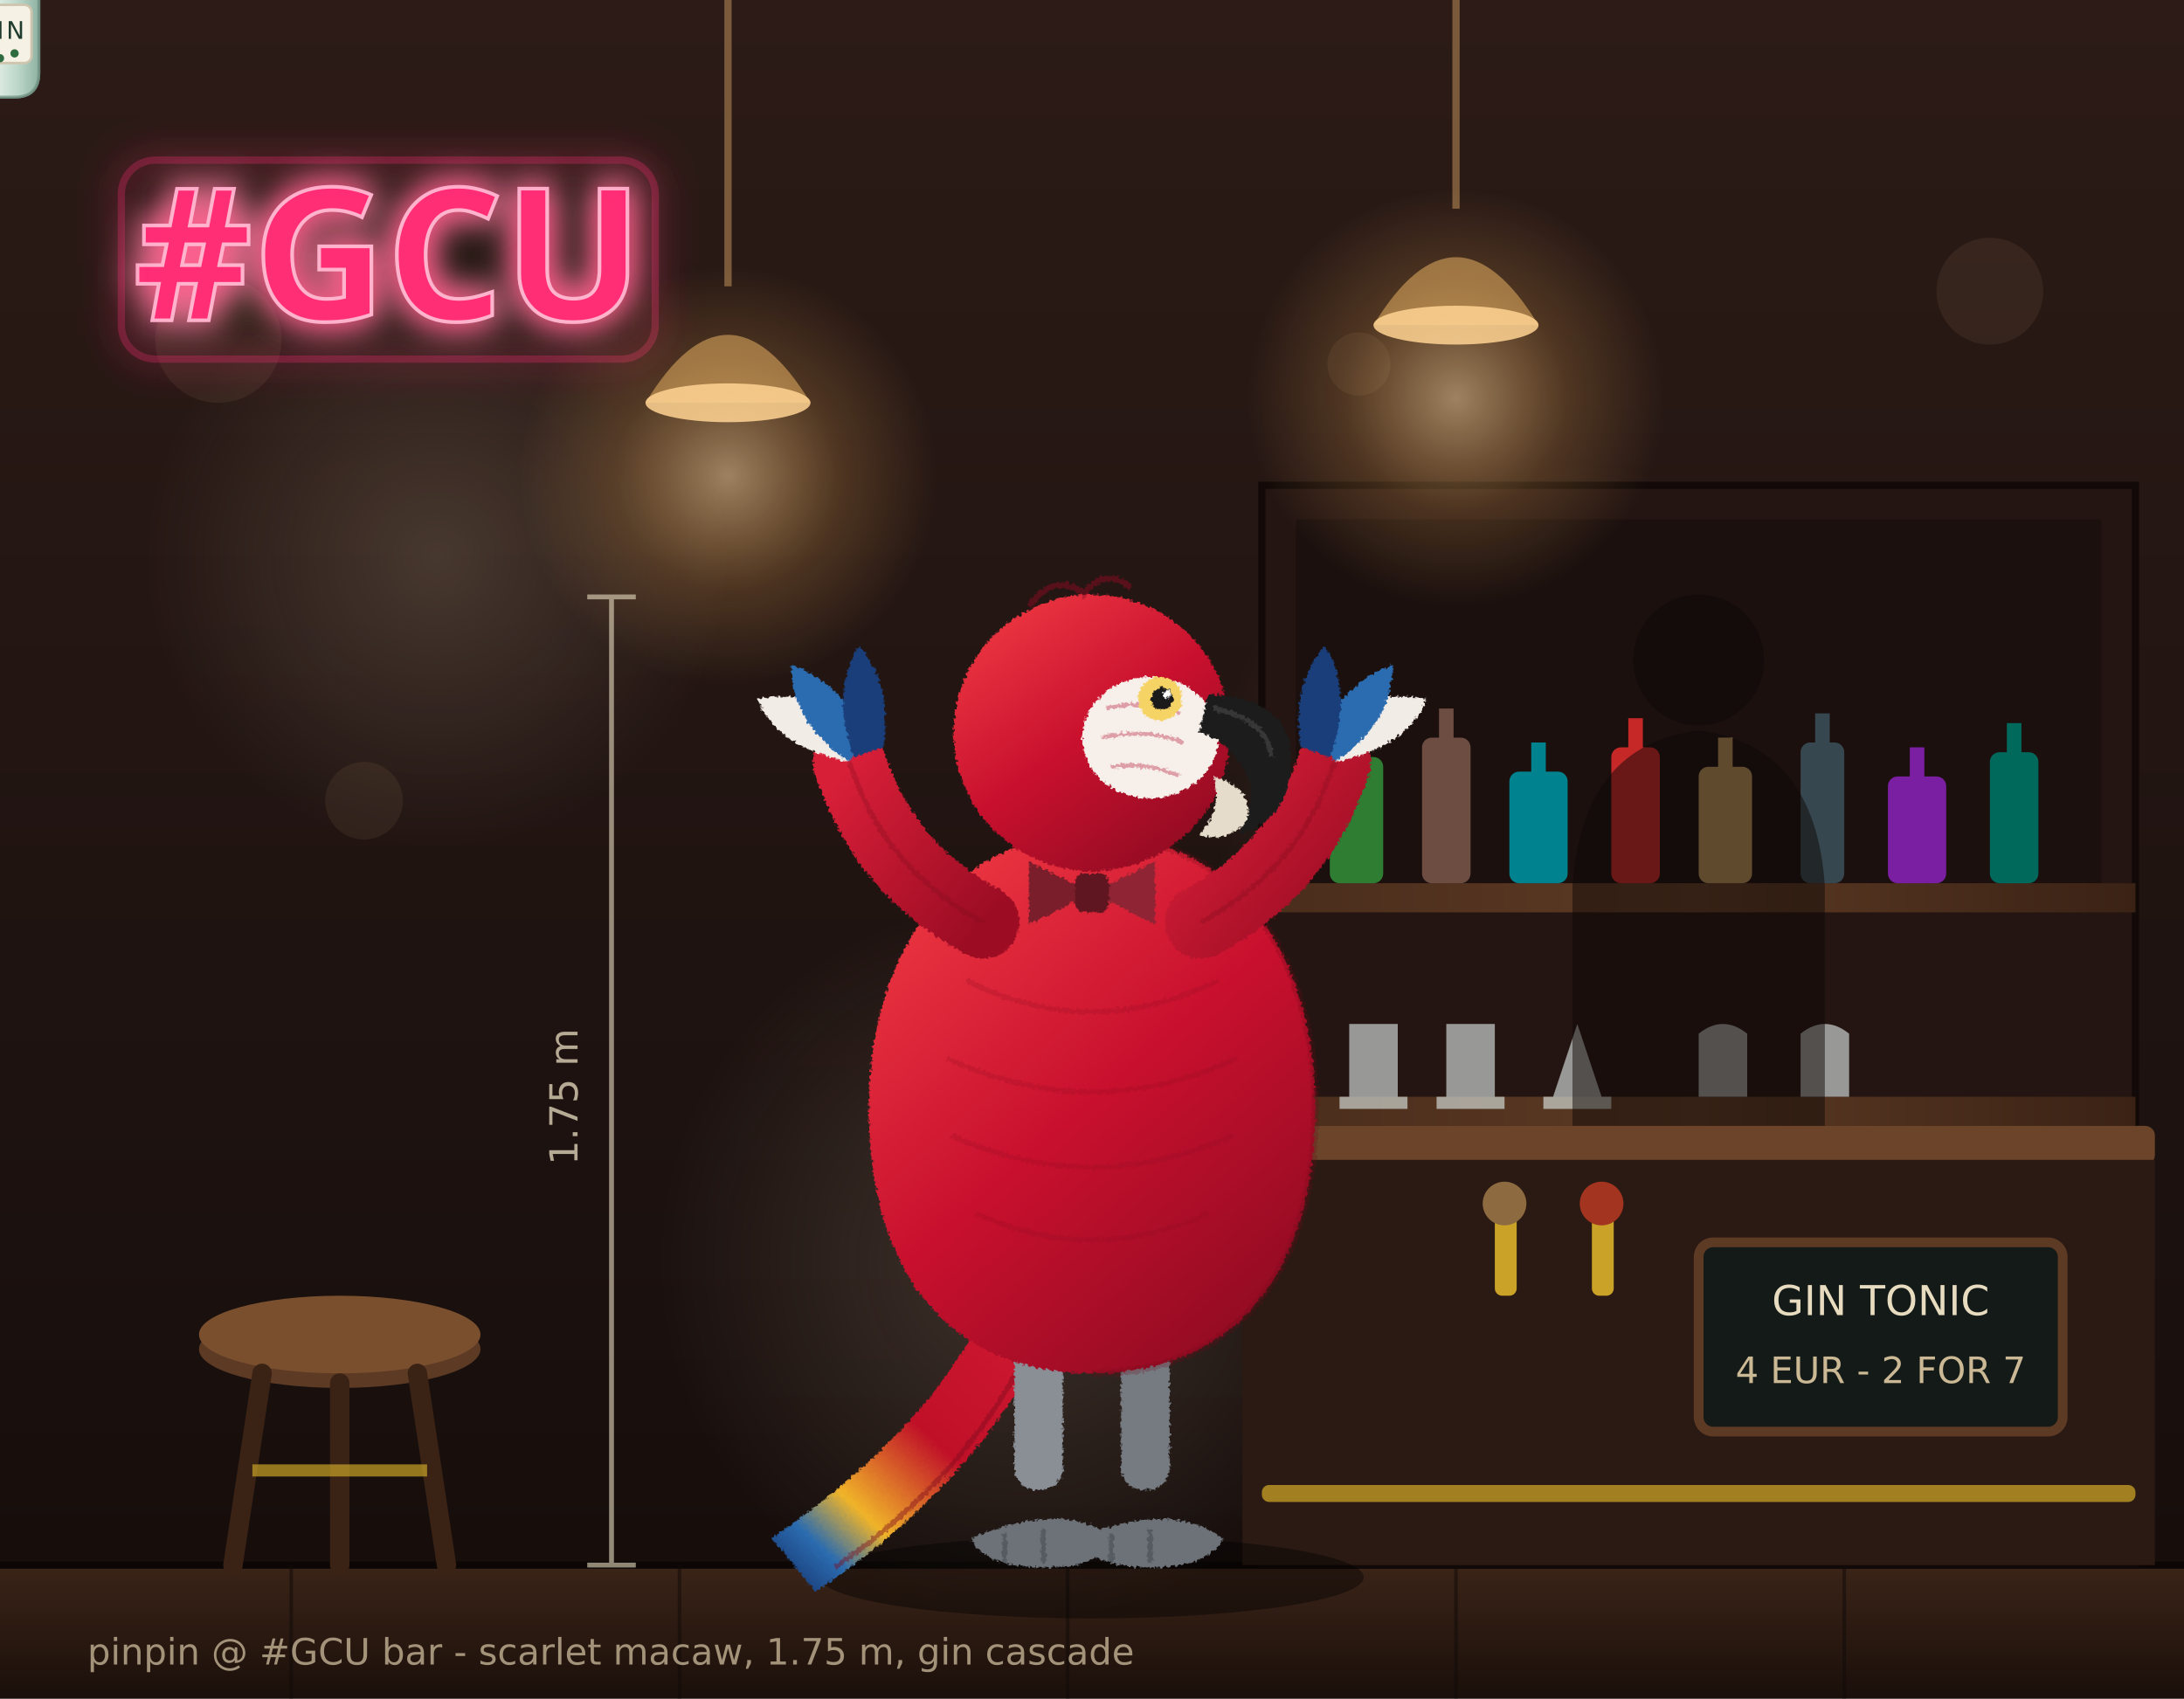
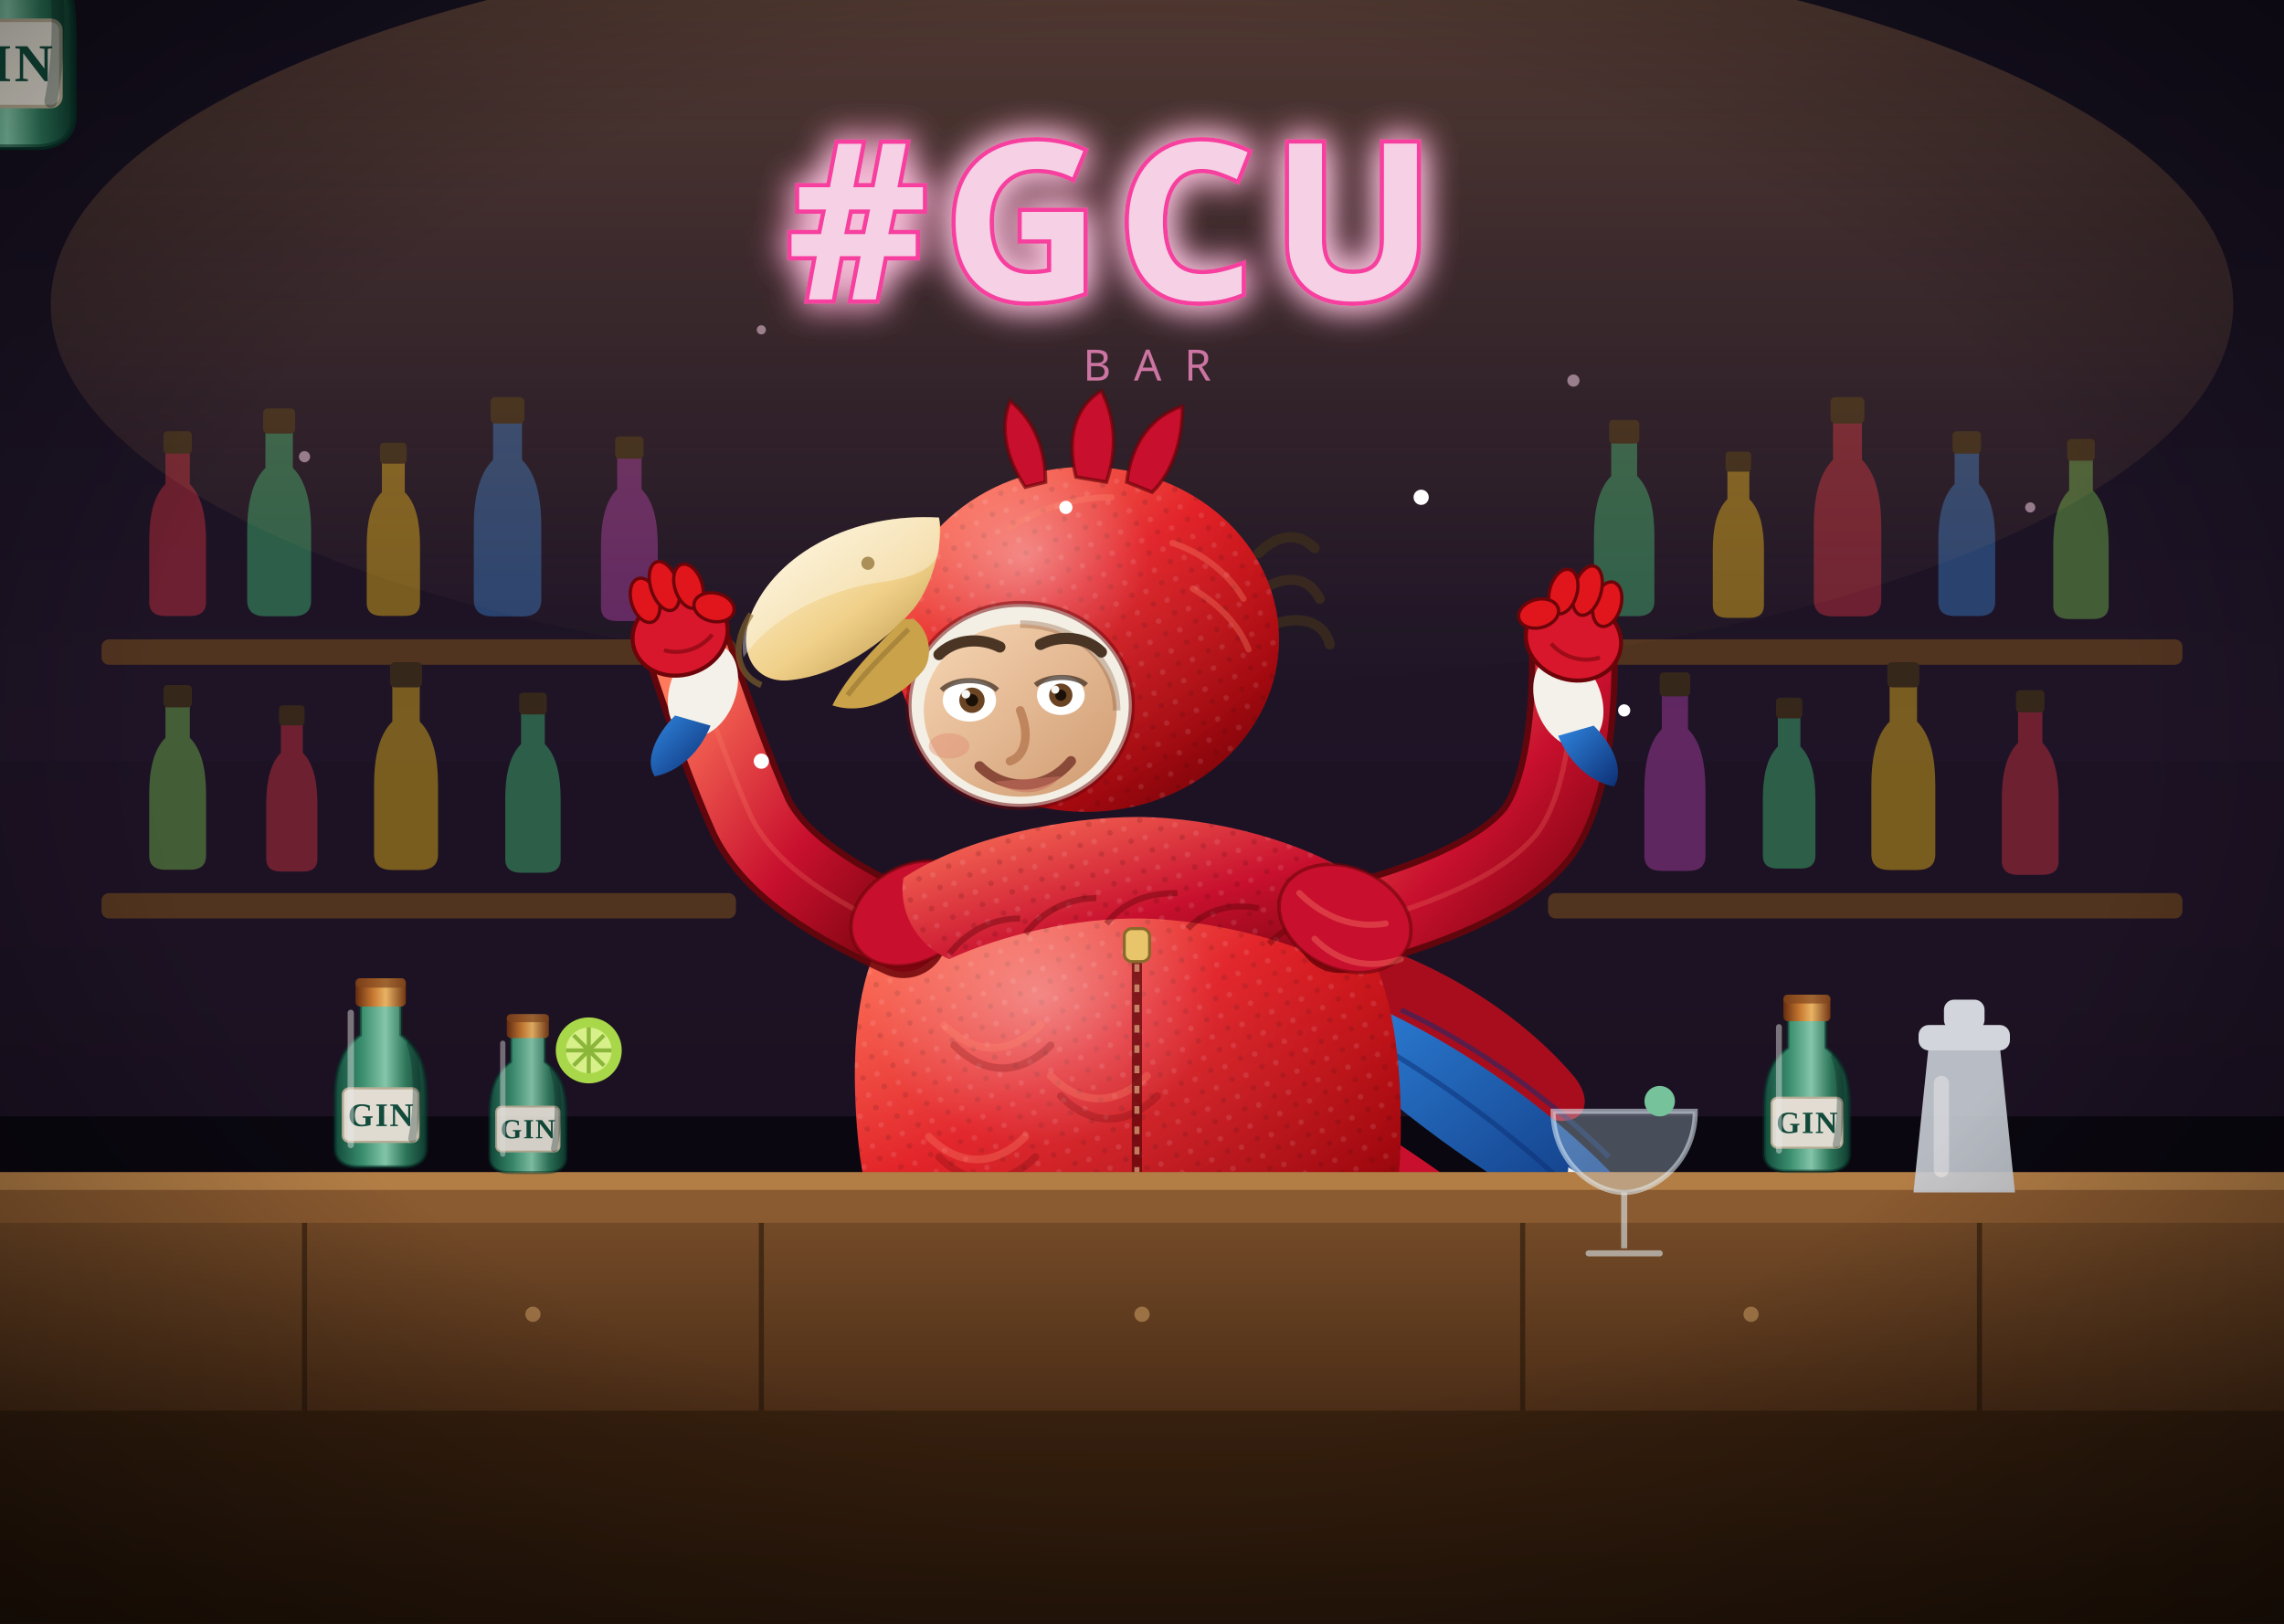
- <svg xmlns="http://www.w3.org/2000/svg" xmlns:xlink="http://www.w3.org/1999/xlink" viewBox="0 0 900 700" width="900" height="700" role="img" aria-labelledby="ttl dsc">
+ <svg xmlns="http://www.w3.org/2000/svg" xmlns:xlink="http://www.w3.org/1999/xlink" viewBox="0 0 900 640" width="900" height="640" role="img" aria-labelledby="ttl dsc">
  <defs>
    <linearGradient id="gWall" x1="0" y1="0" x2="0" y2="1">
-       <stop offset="0" stop-color="#2c1b16" />
-       <stop offset="0.65" stop-color="#1d1210" />
-       <stop offset="1" stop-color="#150d0b" />
-     </linearGradient>
-     <linearGradient id="gFloor" x1="0" y1="0" x2="0" y2="1">
-       <stop offset="0" stop-color="#3b2418" />
-       <stop offset="1" stop-color="#1a0f0a" />
-     </linearGradient>
-     <linearGradient id="gWood" x1="0" y1="0" x2="1" y2="0">
-       <stop offset="0" stop-color="#4a2d1c" />
-       <stop offset="0.5" stop-color="#5d3a24" />
-       <stop offset="1" stop-color="#3a2215" />
-     </linearGradient>
-     <linearGradient id="gBody" x1="0.2" y1="0.1" x2="0.85" y2="1">
-       <stop offset="0" stop-color="#e8323f" />
-       <stop offset="0.45" stop-color="#c8102e" />
-       <stop offset="1" stop-color="#8c0b21" />
-     </linearGradient>
-     <linearGradient id="gWing" x1="0" y1="0" x2="1" y2="1">
-       <stop offset="0" stop-color="#d81f38" />
-       <stop offset="1" stop-color="#9c0d24" />
-     </linearGradient>
-     <linearGradient id="gTail" x1="0.9" y1="0" x2="0.1" y2="1">
-       <stop offset="0" stop-color="#d81f38" />
-       <stop offset="0.55" stop-color="#c01028" />
-       <stop offset="0.78" stop-color="#f0b429" />
-       <stop offset="0.9" stop-color="#2b6cb0" />
-       <stop offset="1" stop-color="#1a3e7a" />
+       <stop offset="0%" stop-color="#15101f" />
+       <stop offset="55%" stop-color="#211528" />
+       <stop offset="100%" stop-color="#0d0913" />
+     </linearGradient>
+     <linearGradient id="gCounter" x1="0" y1="0" x2="0" y2="1">
+       <stop offset="0%" stop-color="#7a4f2a" />
+       <stop offset="45%" stop-color="#4e2f18" />
+       <stop offset="100%" stop-color="#2b190c" />
+     </linearGradient>
+     <linearGradient id="gCove" x1="0" y1="0" x2="0" y2="1">
+       <stop offset="0%" stop-color="#ffb066" stop-opacity="0.55" />
+       <stop offset="100%" stop-color="#ffb066" stop-opacity="0" />
+     </linearGradient>
+     <linearGradient id="gVelvet" x1="0.15" y1="0" x2="0.9" y2="1">
+       <stop offset="0%" stop-color="#ff6a4d" />
+       <stop offset="38%" stop-color="#e0161c" />
+       <stop offset="78%" stop-color="#a2090f" />
+       <stop offset="100%" stop-color="#6d0409" />
+     </linearGradient>
+     <linearGradient id="gVelvet2" x1="0" y1="0" x2="1" y2="1">
+       <stop offset="0%" stop-color="#ff7a5c" />
+       <stop offset="60%" stop-color="#c8102e" />
+       <stop offset="100%" stop-color="#7c0510" />
+     </linearGradient>
+     <radialGradient id="gSheen" cx="0.34" cy="0.26" r="0.72">
+       <stop offset="0%" stop-color="#ffffff" stop-opacity="0.42" />
+       <stop offset="45%" stop-color="#ffffff" stop-opacity="0.08" />
+       <stop offset="100%" stop-color="#ffffff" stop-opacity="0" />
+     </radialGradient>
+     <linearGradient id="gSkin" x1="0" y1="0" x2="1" y2="1">
+       <stop offset="0%" stop-color="#f7d6b4" />
+       <stop offset="100%" stop-color="#cf9a70" />
+     </linearGradient>
+     <linearGradient id="gBeak" x1="0.1" y1="0" x2="1" y2="1">
+       <stop offset="0%" stop-color="#fff6d8" />
+       <stop offset="55%" stop-color="#f0d089" />
+       <stop offset="100%" stop-color="#b08a3c" />
+     </linearGradient>
+     <linearGradient id="gBlue" x1="0" y1="0" x2="1" y2="1">
+       <stop offset="0%" stop-color="#2f86e0" />
+       <stop offset="100%" stop-color="#0d2f74" />
    </linearGradient>
    <linearGradient id="gGlass" x1="0" y1="0" x2="1" y2="0">
-       <stop offset="0" stop-color="#cfe6d8" />
-       <stop offset="0.35" stop-color="#eff7f1" />
-       <stop offset="0.75" stop-color="#b9d4c6" />
-       <stop offset="1" stop-color="#8fb3a3" />
-     </linearGradient>
-     <radialGradient id="gLamp" cx="0.5" cy="0.5" r="0.5">
-       <stop offset="0" stop-color="#ffd9a0" stop-opacity="0.55" />
-       <stop offset="0.55" stop-color="#ffb95e" stop-opacity="0.18" />
-       <stop offset="1" stop-color="#ffb95e" stop-opacity="0" />
+       <stop offset="0%" stop-color="#12513f" />
+       <stop offset="30%" stop-color="#3f9c78" />
+       <stop offset="55%" stop-color="#8fd9b8" />
+       <stop offset="78%" stop-color="#2f7f60" />
+       <stop offset="100%" stop-color="#0f3f31" />
+     </linearGradient>
+     <linearGradient id="gAmber" x1="0" y1="0" x2="1" y2="0">
+       <stop offset="0%" stop-color="#6d2e0e" />
+       <stop offset="35%" stop-color="#d98433" />
+       <stop offset="60%" stop-color="#ffc46b" />
+       <stop offset="100%" stop-color="#7a3a12" />
+     </linearGradient>
+     <radialGradient id="gVign" cx="0.5" cy="0.45" r="0.78">
+       <stop offset="55%" stop-color="#000000" stop-opacity="0" />
+       <stop offset="100%" stop-color="#000000" stop-opacity="0.62" />
    </radialGradient>
-     <radialGradient id="gSpot" cx="0.5" cy="0.5" r="0.5">
-       <stop offset="0" stop-color="#ffe6c2" stop-opacity="0.16" />
-       <stop offset="1" stop-color="#ffe6c2" stop-opacity="0" />
-     </radialGradient>
-     <filter id="velvet" x="-12%" y="-12%" width="124%" height="124%">
-       <feTurbulence type="fractalNoise" baseFrequency="0.72" numOctaves="2" seed="7" result="nap" />
-       <feDisplacementMap in="SourceGraphic" in2="nap" scale="2.4" xChannelSelector="R" yChannelSelector="G" />
-     </filter>
-     <filter id="neon" x="-70%" y="-70%" width="240%" height="240%">
+     <filter id="fNeon" x="-70%" y="-70%" width="240%" height="240%">
      <feGaussianBlur stdDeviation="7" result="b" />
      <feMerge>
        <feMergeNode in="b" />
        <feMergeNode in="b" />
        <feMergeNode in="SourceGraphic" />
      </feMerge>
    </filter>
-     <path id="arc" d="M 350 312 Q 450 -90 550 312" fill="none" />
-     <g id="bottle">
-       <rect x="-9" y="-36" width="18" height="16" fill="url(#gGlass)" />
-       <path d="M -8,-22 C -8,-14 -16,-14 -16,-2 L -16,30 Q -16,40 -6,40 L 6,40 Q 16,40 16,30 L 16,-2 C 16,-14 8,-14 8,-22 Z" fill="url(#gGlass)" />
-       <path d="M -8,-22 C -8,-14 -16,-14 -16,-2 L -16,30 Q -16,40 -6,40 L 6,40 Q 16,40 16,30 L 16,-2 C 16,-14 8,-14 8,-22 Z" fill="none" stroke="#6f8f80" stroke-width="1.2" opacity="0.7" />
-       <rect x="-13" y="2" width="26" height="24" rx="3" fill="#f6f1e5" stroke="#cfc4ad" stroke-width="1" />
-       <text x="0" y="16" font-family="Verdana, DejaVu Sans, sans-serif" font-size="10" letter-spacing="1" text-anchor="middle" fill="#1f3b2d">GIN</text>
-       <circle cx="-6" cy="22" r="1.7" fill="#2e6b3f" />
-       <circle cx="0" cy="24" r="1.7" fill="#2e6b3f" />
-       <circle cx="6" cy="22" r="1.7" fill="#2e6b3f" />
-       <rect x="-11" y="-4" width="4" height="34" rx="2" fill="#ffffff" opacity="0.38" />
-       <rect x="-9" y="-40" width="18" height="6" rx="2" fill="#c9a227" />
-       <rect x="-9" y="-46" width="18" height="8" rx="3" fill="#8d6a3f" />
+     <pattern id="pFuzz" width="9" height="9" patternUnits="userSpaceOnUse" patternTransform="rotate(22)">
+       <circle cx="2" cy="2" r="1.1" fill="#ffffff" opacity="0.10" />
+       <circle cx="6.5" cy="5.5" r="1.1" fill="#40060a" opacity="0.16" />
+     </pattern>
+     <g id="gin">
+       <path d="M-13,-46 L13,-46 L13,-26 C25,-17 29,-4 29,14 L29,46 C29,54 23,58 14,58 L-14,58 C-23,58 -29,54 -29,46 L-29,14 C-29,-4 -25,-17 -13,-26 Z" fill="url(#gGlass)" />
+       <path d="M-13,-46 L13,-46 L13,-26 C25,-17 29,-4 29,14 L29,46 C29,54 23,58 14,58 L-14,58 C-23,58 -29,54 -29,46 L-29,14 C-29,-4 -25,-17 -13,-26 Z" fill="none" stroke="#08352a" stroke-width="2.2" stroke-opacity="0.55" />
+       <rect x="-16" y="-62" width="32" height="18" rx="3" fill="url(#gAmber)" />
+       <rect x="-16" y="-62" width="32" height="6" rx="3" fill="#8a4a1c" opacity="0.7" />
+       <rect x="-24" y="8" width="48" height="34" rx="4" fill="#f7f2e6" />
+       <text x="0" y="32" text-anchor="middle" font-family="Georgia, 'Times New Roman', serif" font-size="21" font-weight="bold" fill="#12513f" letter-spacing="1">GIN</text>
+       <rect x="-24" y="8" width="48" height="34" rx="4" fill="none" stroke="#c9bda2" stroke-width="1.4" />
+       <path d="M-19,-40 L-19,44" stroke="#ffffff" stroke-opacity="0.45" stroke-width="4" stroke-linecap="round" />
+       <path d="M19,-20 C24,-8 24,20 20,40" stroke="#03231b" stroke-opacity="0.30" stroke-width="5" stroke-linecap="round" fill="none" />
+     </g>
+     <g id="shelfb">
+       <path d="M-6,-40 L6,-40 L6,-24 C12,-18 14,-8 14,4 L14,34 C14,39 11,41 6,41 L-6,41 C-11,41 -14,39 -14,34 L-14,4 C-14,-8 -12,-18 -6,-24 Z" />
+       <rect x="-7" y="-50" width="14" height="11" rx="2" fill="#3a2a18" />
    </g>
  </defs>
-   <rect width="900" height="700" fill="url(#gWall)" />
-   <rect y="645" width="900" height="55" fill="url(#gFloor)" />
-   <path d="M0,645 H900" stroke="#0c0705" stroke-width="3" />
-   <g stroke="#0f0907" stroke-width="1.5" opacity="0.5">
-     <path d="M120,645 V700" />
-     <path d="M280,645 V700" />
-     <path d="M440,645 V700" />
-     <path d="M600,645 V700" />
-     <path d="M760,645 V700" />
-   </g>
-   <g fill="url(#gSpot)">
-     <circle cx="180" cy="230" r="120" />
-     <circle cx="640" cy="330" r="140" />
-     <circle cx="420" cy="520" r="150" />
-   </g>
-   <g fill="#ffcf8f" opacity="0.07">
-     <circle cx="90" cy="140" r="26" />
-     <circle cx="150" cy="330" r="16" />
-     <circle cx="820" cy="120" r="22" />
-     <circle cx="560" cy="150" r="13" />
-   </g>
-   <g>
-     <rect x="520" y="200" width="360" height="445" fill="#241512" stroke="#120a08" stroke-width="3" />
-     <rect x="534" y="214" width="332" height="150" fill="#1b100e" />
-     <rect x="520" y="364" width="360" height="12" fill="url(#gWood)" />
-     <rect x="520" y="452" width="360" height="12" fill="url(#gWood)" />
-     <g>
-       <rect x="548" y="312" width="22" height="52" rx="4" fill="#2e7d32" />
-       <rect x="556" y="300" width="6" height="14" fill="#2e7d32" />
-       <rect x="586" y="304" width="20" height="60" rx="4" fill="#6d4c41" />
-       <rect x="593" y="292" width="6" height="14" fill="#6d4c41" />
-       <rect x="622" y="318" width="24" height="46" rx="4" fill="#00838f" />
-       <rect x="631" y="306" width="6" height="14" fill="#00838f" />
-       <rect x="664" y="308" width="20" height="56" rx="4" fill="#c62828" />
-       <rect x="671" y="296" width="6" height="14" fill="#c62828" />
-       <rect x="700" y="316" width="22" height="48" rx="4" fill="#b08d57" />
-       <rect x="708" y="304" width="6" height="14" fill="#b08d57" />
-       <rect x="742" y="306" width="18" height="58" rx="4" fill="#37474f" />
-       <rect x="748" y="294" width="6" height="14" fill="#37474f" />
-       <rect x="778" y="320" width="24" height="44" rx="4" fill="#7b1fa2" />
-       <rect x="787" y="308" width="6" height="14" fill="#7b1fa2" />
-       <rect x="820" y="310" width="20" height="54" rx="4" fill="#00695c" />
-       <rect x="827" y="298" width="6" height="14" fill="#00695c" />
-     </g>
-     <g fill="#dfeae6" opacity="0.62">
-       <path d="M556,452 v-30 h20 v30 z M552,452 h28 v5 h-28 z" />
-       <path d="M596,452 v-30 h20 v30 z M592,452 h28 v5 h-28 z" />
-       <path d="M640,452 l10,-30 10,30 z M636,452 h28 v5 h-28 z" />
-       <path d="M700,452 v-26 q10,-8 20,0 v26 z" />
-       <path d="M742,452 v-26 q10,-8 20,0 v26 z" />
-     </g>
-     <g opacity="0.5" fill="#0d0806">
-       <circle cx="700" cy="272" r="27" />
-       <path d="M700,301 q-48,6 -52,64 l0,280 h104 l0,-280 q-4,-58 -52,-64 z" />
-     </g>
-     <rect x="512" y="464" width="376" height="16" rx="4" fill="#6b4429" />
-     <rect x="512" y="478" width="376" height="167" fill="#2b1a13" />
-     <g>
-       <rect x="616" y="500" width="9" height="34" rx="3" fill="#c9a227" />
-       <circle cx="620" cy="496" r="9" fill="#8d6a3f" />
-       <rect x="656" y="500" width="9" height="34" rx="3" fill="#c9a227" />
-       <circle cx="660" cy="496" r="9" fill="#a3341f" />
-     </g>
-     <rect x="520" y="612" width="360" height="7" rx="3" fill="#c9a227" opacity="0.75" />
-     <rect x="700" y="512" width="150" height="78" rx="6" fill="#141a17" stroke="#5d3a24" stroke-width="4" />
-     <text x="775" y="542" font-family="Verdana, DejaVu Sans, sans-serif" font-size="17" text-anchor="middle" fill="#e8dcc0">GIN TONIC</text>
-     <text x="775" y="570" font-family="Verdana, DejaVu Sans, sans-serif" font-size="15" text-anchor="middle" fill="#cbb894">4 EUR  -  2 FOR 7</text>
-   </g>
-   <g filter="url(#neon)">
-     <text x="160" y="132" font-family="Trebuchet MS, Verdana, sans-serif" font-size="76" font-weight="bold" text-anchor="middle" fill="#ff2d75" stroke="#ffb3cd" stroke-width="1.5">#GCU</text>
-     <animate attributeName="opacity" values="1;1;0.62;1;0.9;1;1;0.55;1;1" keyTimes="0;0.28;0.31;0.34;0.42;0.46;0.78;0.81;0.85;1" dur="5.5s" repeatCount="indefinite" />
-   </g>
-   <rect x="50" y="66" width="220" height="82" rx="14" fill="none" stroke="#ff2d75" stroke-width="3" opacity="0.35" filter="url(#neon)" />
-   <g>
-     <path d="M300,0 V118" stroke="#7a5a3a" stroke-width="3" />
-     <path d="M266,166 q34,-56 68,0 z" fill="#8d6a3f" />
-     <ellipse cx="300" cy="166" rx="34" ry="8" fill="#ffd9a0" opacity="0.85" />
-     <circle cx="300" cy="196" r="86" fill="url(#gLamp)">
-       <animate attributeName="opacity" values="0.9;1;0.86;1;0.9" dur="4.2s" repeatCount="indefinite" />
-     </circle>
-     <path d="M600,0 V86" stroke="#7a5a3a" stroke-width="3" />
-     <path d="M566,134 q34,-56 68,0 z" fill="#8d6a3f" />
-     <ellipse cx="600" cy="134" rx="34" ry="8" fill="#ffd9a0" opacity="0.85" />
-     <circle cx="600" cy="164" r="86" fill="url(#gLamp)">
-       <animate attributeName="opacity" values="1;0.88;1;0.94;1" dur="3.6s" repeatCount="indefinite" />
-     </circle>
-   </g>
-   <ellipse cx="450" cy="650" rx="112" ry="17" fill="#000000" opacity="0.4">
-     <animate attributeName="rx" values="112;104;112" dur="1.6s" repeatCount="indefinite" calcMode="spline" keyTimes="0;0.5;1" keySplines="0.4 0 0.6 1;0.4 0 0.6 1" />
-   </ellipse>
-   <g filter="url(#velvet)">
-     <animateTransform attributeName="transform" type="translate" values="0 0;0 -8;0 0" dur="1.6s" repeatCount="indefinite" calcMode="spline" keyTimes="0;0.5;1" keySplines="0.4 0 0.6 1;0.4 0 0.6 1" />
-     <g>
-       <animateTransform attributeName="transform" type="rotate" values="-3 448 516;3 448 516;-3 448 516" dur="2.4s" repeatCount="indefinite" calcMode="spline" keyTimes="0;0.5;1" keySplines="0.4 0 0.6 1;0.4 0 0.6 1" />
-       <path d="M448,508 C432,566 396,616 336,656 L318,634 C376,594 408,552 420,502 Z" fill="url(#gTail)" />
-       <path d="M440,512 C426,566 396,610 344,646" fill="none" stroke="#7c0a1c" stroke-width="2" opacity="0.45" />
-     </g>
-     <g>
-       <rect x="418" y="548" width="20" height="66" rx="9" fill="#8a8f96" />
-       <rect x="462" y="548" width="20" height="66" rx="9" fill="#767b82" />
-       <g fill="#6d7278">
-         <path d="M400,634 q38,-16 60,0 q-6,12 -30,12 q-24,0 -30,-12 z" />
-         <path d="M444,634 q38,-16 60,0 q-6,12 -30,12 q-24,0 -30,-12 z" />
-       </g>
-       <g stroke="#4d5157" stroke-width="2" opacity="0.7">
-         <path d="M414,632 v12" />
-         <path d="M430,630 v14" />
-         <path d="M458,632 v12" />
-         <path d="M474,630 v14" />
-       </g>
-     </g>
-     <path d="M450,344 C512,344 542,398 542,456 C542,528 506,566 450,566 C394,566 358,528 358,456 C358,398 388,344 450,344 Z" fill="url(#gBody)" />
-     <g fill="none" stroke="#8c0b21" stroke-width="2" opacity="0.22">
-       <path d="M398,404 q52,26 104,0" />
-       <path d="M390,436 q60,28 120,0" />
-       <path d="M392,468 q58,26 116,0" />
-       <path d="M402,500 q48,22 96,0" />
-     </g>
-     <path d="M450,344 C512,344 542,398 542,456 C542,528 506,566 450,566" fill="none" stroke="#6f0717" stroke-width="3" opacity="0.25" />
-     <g>
-       <animateTransform attributeName="transform" type="rotate" values="0 405 380;-5 405 380;0 405 380" dur="1.6s" repeatCount="indefinite" calcMode="spline" keyTimes="0;0.5;1" keySplines="0.4 0 0.6 1;0.4 0 0.6 1" />
-       <path d="M405,380 C372,362 358,338 350,314" fill="none" stroke="url(#gWing)" stroke-width="30" stroke-linecap="round" />
+   <rect width="900" height="640" fill="url(#gWall)" />
+   <rect y="300" width="900" height="150" fill="#1a1122" opacity="0.6" />
+   <rect y="440" width="900" height="200" fill="#0a0710" />
+   <g opacity="0.85">
+     <rect x="40" y="252" width="250" height="10" rx="3" fill="#5b3a1e" />
+     <rect x="610" y="252" width="250" height="10" rx="3" fill="#5b3a1e" />
+     <rect x="40" y="352" width="250" height="10" rx="3" fill="#5b3a1e" />
+     <rect x="610" y="352" width="250" height="10" rx="3" fill="#5b3a1e" />
+     <g transform="translate(70,210) scale(0.8)">
+       <use href="#shelfb" xlink:href="#shelfb" fill="#7b2233" />
+     </g>
+     <g transform="translate(110,206) scale(0.9)">
+       <use href="#shelfb" xlink:href="#shelfb" fill="#2f6b4f" />
+     </g>
+     <g transform="translate(155,212) scale(0.75)">
+       <use href="#shelfb" xlink:href="#shelfb" fill="#8a6a1f" />
+     </g>
+     <g transform="translate(200,204) scale(0.95)">
+       <use href="#shelfb" xlink:href="#shelfb" fill="#2b4a7a" />
+     </g>
+     <g transform="translate(248,212) scale(0.8)">
+       <use href="#shelfb" xlink:href="#shelfb" fill="#6b2a6b" />
+     </g>
+     <g transform="translate(640,208) scale(0.85)">
+       <use href="#shelfb" xlink:href="#shelfb" fill="#2f6b4f" />
+     </g>
+     <g transform="translate(685,214) scale(0.72)">
+       <use href="#shelfb" xlink:href="#shelfb" fill="#8a6a1f" />
+     </g>
+     <g transform="translate(728,204) scale(0.95)">
+       <use href="#shelfb" xlink:href="#shelfb" fill="#7b2233" />
+     </g>
+     <g transform="translate(775,210) scale(0.8)">
+       <use href="#shelfb" xlink:href="#shelfb" fill="#2b4a7a" />
+     </g>
+     <g transform="translate(820,212) scale(0.78)">
+       <use href="#shelfb" xlink:href="#shelfb" fill="#4a6b3a" />
+     </g>
+     <g transform="translate(70,310) scale(0.8)">
+       <use href="#shelfb" xlink:href="#shelfb" fill="#4a6b3a" />
+     </g>
+     <g transform="translate(115,314) scale(0.72)">
+       <use href="#shelfb" xlink:href="#shelfb" fill="#7b2233" />
+     </g>
+     <g transform="translate(160,306) scale(0.9)">
+       <use href="#shelfb" xlink:href="#shelfb" fill="#8a6a1f" />
+     </g>
+     <g transform="translate(210,312) scale(0.78)">
+       <use href="#shelfb" xlink:href="#shelfb" fill="#2f6b4f" />
+     </g>
+     <g transform="translate(660,308) scale(0.86)">
+       <use href="#shelfb" xlink:href="#shelfb" fill="#6b2a6b" />
+     </g>
+     <g transform="translate(705,312) scale(0.74)">
+       <use href="#shelfb" xlink:href="#shelfb" fill="#2f6b4f" />
+     </g>
+     <g transform="translate(750,306) scale(0.9)">
+       <use href="#shelfb" xlink:href="#shelfb" fill="#8a6a1f" />
+     </g>
+     <g transform="translate(800,312) scale(0.8)">
+       <use href="#shelfb" xlink:href="#shelfb" fill="#7b2233" />
+     </g>
+   </g>
+   <ellipse cx="450" cy="120" rx="430" ry="150" fill="url(#gCove)" opacity="0.5" />
+   <g filter="url(#fNeon)" opacity="0.95">
+     <text x="452" y="118" text-anchor="middle" font-family="'Trebuchet MS', Verdana, sans-serif" font-size="86" font-weight="bold" fill="none" stroke="#ff3fa4" stroke-width="3.4" letter-spacing="6">#GCU
+       <animate attributeName="opacity" values="1;1;0.35;1;1;0.6;1;1" keyTimes="0;0.42;0.44;0.47;0.78;0.80;0.83;1" dur="6.5s" repeatCount="indefinite" />
+     </text>
+     <text x="452" y="118" text-anchor="middle" font-family="'Trebuchet MS', Verdana, sans-serif" font-size="86" font-weight="bold" fill="#ffd9ee" letter-spacing="6">#GCU
+       <animate attributeName="opacity" values="1;1;0.35;1;1;0.6;1;1" keyTimes="0;0.42;0.44;0.47;0.78;0.80;0.83;1" dur="6.5s" repeatCount="indefinite" />
+     </text>
+   </g>
+   <text x="452" y="150" text-anchor="middle" font-family="'Trebuchet MS', Verdana, sans-serif" font-size="17" fill="#ff8fc9" opacity="0.75" letter-spacing="9">BAR</text>
+   <g>
+     <animateTransform attributeName="transform" type="rotate" values="-2.4 520 430;2.4 520 430;-2.4 520 430" dur="5.2s" repeatCount="indefinite" calcMode="spline" keySplines="0.4 0 0.6 1;0.4 0 0.6 1" />
+     <path d="M500,420 C560,452 640,512 706,580 C742,616 762,646 768,664 L716,668 C688,632 622,560 552,506 C520,480 498,456 490,438 Z" fill="#c8102e" />
+     <path d="M505,436 C566,470 642,530 700,592 C728,622 744,644 750,660 L726,662 C700,628 636,564 566,514 C534,490 512,466 504,450 Z" fill="#9d0a1e" />
+     <path d="M700,586 C726,614 748,644 758,664 L716,668 C706,648 690,622 672,598 Z" fill="#1b3f8f" />
+     <path d="M742,650 C752,658 758,662 762,666 L722,668 C720,662 716,656 712,650 Z" fill="#f2efe6" />
+     <path d="M512,448 C572,486 640,546 692,606" stroke="#ff6a4d" stroke-width="3" stroke-opacity="0.5" fill="none" />
+   </g>
+   <g>
+     <animateTransform attributeName="transform" type="translate" values="0 0;0 -7;0 0" dur="3.4s" repeatCount="indefinite" calcMode="spline" keySplines="0.4 0 0.6 1;0.4 0 0.6 1" />
+     <g>
+       <path d="M510,364 C556,372 596,396 620,424 C630,436 622,446 608,440 C576,426 540,402 518,384 C508,376 504,366 510,364 Z" fill="#a80d1e" />
+       <path d="M520,388 C566,404 612,436 644,472 C654,484 646,494 632,488 C598,472 560,446 532,420 C520,408 514,392 520,388 Z" fill="url(#gBlue)" />
+       <path d="M618,460 C630,468 640,478 646,486 C638,490 626,488 616,480 Z" fill="#f2efe6" />
+       <g fill="none" stroke="#0d2f74" stroke-opacity="0.5" stroke-width="2">
+         <path d="M536,408 C566,424 600,450 622,472" />
+         <path d="M552,398 C582,412 612,434 634,456" />
+       </g>
+     </g>
+     <g>
+       <path id="torso" d="M362,356 C340,366 334,404 338,448 C342,492 360,520 400,524 C440,528 470,528 506,522 C542,516 552,486 552,444 C552,402 544,366 520,356 C470,342 412,342 362,356 Z" fill="url(#gVelvet)" />
+       <path d="M362,356 C340,366 334,404 338,448 C342,492 360,520 400,524 C440,528 470,528 506,522 C542,516 552,486 552,444 C552,402 544,366 520,356 C470,342 412,342 362,356 Z" fill="url(#pFuzz)" />
+       <path d="M362,356 C340,366 334,404 338,448 C342,492 360,520 400,524 C440,528 470,528 506,522 C542,516 552,486 552,444 C552,402 544,366 520,356 C470,342 412,342 362,356 Z" fill="url(#gSheen)" />
+       <g fill="none" stroke="#ff8a6e" stroke-opacity="0.30" stroke-width="3" stroke-linecap="round">
+         <path d="M372,404 C384,416 398,416 410,404" />
+         <path d="M414,424 C426,436 440,436 452,424" />
+         <path d="M366,448 C378,460 392,460 404,448" />
+         <path d="M410,466 C422,478 436,478 448,466" />
+         <path d="M372,488 C384,500 398,500 410,488" />
+       </g>
+       <g fill="none" stroke="#5e0409" stroke-opacity="0.22" stroke-width="3" stroke-linecap="round">
+         <path d="M376,412 C388,424 402,424 414,412" />
+         <path d="M418,432 C430,444 444,444 456,432" />
+         <path d="M370,456 C382,468 396,468 408,456" />
+       </g>
+       <path d="M448,372 L448,470" stroke="#5e0409" stroke-width="4" stroke-opacity="0.75" />
+       <path d="M448,372 L448,470" stroke="#ffd7a0" stroke-width="2" stroke-opacity="0.55" stroke-dasharray="3 5" />
+       <rect x="443" y="366" width="10" height="13" rx="3" fill="#e8c46a" stroke="#8a6a2c" stroke-width="1.2" />
+     </g>
+     <g>
+       <animateTransform attributeName="transform" type="rotate" values="-9 356 368;7 356 368;-9 356 368" dur="1.9s" repeatCount="indefinite" calcMode="spline" keySplines="0.3 0 0.7 1;0.3 0 0.7 1" />
+       <path d="M356,368 C330,356 306,342 296,322 C288,304 280,282 272,258" fill="none" stroke="#6d0409" stroke-width="35" stroke-linecap="round" stroke-opacity="0.85" />
+       <path d="M356,368 C330,356 306,342 296,322 C288,304 280,282 272,258" fill="none" stroke="url(#gVelvet2)" stroke-width="30" stroke-linecap="round" />
+       <path d="M356,368 C330,356 306,342 296,322 C288,304 280,282 272,258" fill="none" stroke="#ff8a6e" stroke-opacity="0.22" stroke-width="2" stroke-linecap="round" />
+       <g fill="#c8102e" stroke="#6d0409" stroke-width="1.4" stroke-opacity="0.6">
+         <ellipse cx="360" cy="360" rx="26" ry="19" transform="rotate(-28 360 360)" />
+       </g>
+       <ellipse cx="277" cy="272" rx="19" ry="13" fill="#f4f1ea" transform="rotate(-70 277 272)" />
+       <path d="M266,282 C258,290 254,300 258,306 C268,304 276,296 280,286 Z" fill="url(#gBlue)" />
+       <g transform="translate(268,250) rotate(-18)">
+         <ellipse cx="0" cy="0" rx="19" ry="16" fill="#d8172c" stroke="#6d0409" stroke-width="1.6" />
+         <g fill="#e0161c" stroke="#6d0409" stroke-width="1.3">
+           <ellipse cx="-9" cy="-17" rx="5.4" ry="9" />
+           <ellipse cx="0" cy="-20" rx="5.4" ry="10" />
+           <ellipse cx="9" cy="-17" rx="5.4" ry="9" />
+           <ellipse cx="16" cy="-6" rx="8" ry="5.6" transform="rotate(30 16 -6)" />
+         </g>
+         <path d="M-8,4 C-2,8 6,8 12,4" fill="none" stroke="#6d0409" stroke-width="1.6" stroke-opacity="0.55" />
+       </g>
+     </g>
+     <g>
+       <path d="M356,346 C380,330 420,322 448,322 C478,322 516,332 538,348 C540,362 534,374 522,378 C500,368 470,362 448,362 C424,362 396,368 374,378 C360,372 354,358 356,346 Z" fill="url(#gVelvet2)" />
+       <path d="M356,346 C380,330 420,322 448,322 C478,322 516,332 538,348 C540,362 534,374 522,378 C500,368 470,362 448,362 C424,362 396,368 374,378 C360,372 354,358 356,346 Z" fill="url(#pFuzz)" />
+       <g fill="none" stroke="#5e0409" stroke-opacity="0.4" stroke-width="2.4">
+         <path d="M374,376 C382,366 392,362 402,362" />
+         <path d="M404,368 C412,358 422,354 432,354" />
+         <path d="M436,364 C444,354 454,352 464,352" />
+         <path d="M468,366 C476,358 486,356 496,358" />
+         <path d="M500,372 C508,364 516,362 524,364" />
+       </g>
+       <path d="M520,360 C532,364 540,370 544,378 C536,382 526,380 518,374 Z" fill="url(#gBlue)" opacity="0.9" />
+     </g>
+     <g>
+       <animateTransform attributeName="transform" type="rotate" values="-2.5 448 330;2.5 448 330;-2.5 448 330" dur="4.1s" repeatCount="indefinite" calcMode="spline" keySplines="0.4 0 0.6 1;0.4 0 0.6 1" />
+       <g fill="none" stroke="#3a2a1e" stroke-width="4" stroke-linecap="round" opacity="0.9">
+         <path d="M498,232 C508,226 516,228 520,236" />
+         <path d="M502,246 C514,242 522,246 524,254" />
+         <path d="M496,218 C504,210 512,210 518,216" />
+       </g>
+       <ellipse cx="428" cy="252" rx="76" ry="68" fill="url(#gVelvet)" />
+       <ellipse cx="428" cy="252" rx="76" ry="68" fill="url(#pFuzz)" />
+       <ellipse cx="428" cy="252" rx="76" ry="68" fill="url(#gSheen)" />
+       <g fill="#c8102e" stroke="#6d0409" stroke-width="1.4" stroke-opacity="0.7">
+         <path d="M424,188 C420,172 424,160 434,154 C440,166 440,178 436,190 Z" />
+         <path d="M444,190 C446,174 454,164 466,160 C466,174 462,186 454,194 Z" />
+         <path d="M404,192 C396,180 394,168 398,158 C408,166 412,178 412,190 Z" />
+       </g>
+       <g fill="none" stroke="#ff8a6e" stroke-opacity="0.32" stroke-width="2.4" stroke-linecap="round">
+         <path d="M462,214 C474,218 484,226 490,236" />
+         <path d="M470,232 C480,238 488,246 492,256" />
+         <path d="M398,208 C410,200 424,196 438,196" />
+       </g>
+       <ellipse cx="402" cy="278" rx="44" ry="40" fill="#f4efe4" stroke="#6d0409" stroke-width="2.4" stroke-opacity="0.5" />
+       <ellipse cx="402" cy="280" rx="38" ry="34" fill="url(#gSkin)" />
+       <path d="M402,246 C424,246 440,260 440,280" fill="none" stroke="#8a5a3c" stroke-width="3" stroke-opacity="0.35" />
+       <g fill="none" stroke="#4a3524" stroke-width="4.4" stroke-linecap="round">
+         <path d="M370,258 C376,252 386,251 394,255" />
+         <path d="M410,254 C418,250 428,251 434,257" />
+       </g>
      <g>
-         <path d="M350,314 q-30,-6 -38,-26 q26,-4 40,10 z" fill="#f2ece6" />
-         <path d="M350,314 q-24,-16 -24,-40 q22,8 30,30 z" fill="#2b6cb0" />
-         <path d="M352,312 q-10,-26 2,-46 q14,16 10,42 z" fill="#1a3e7a" />
-       </g>
-       <path d="M405,380 C372,362 358,338 350,314" fill="none" stroke="#7c0a1c" stroke-width="2" opacity="0.3" />
-     </g>
-     <g>
-       <animateTransform attributeName="transform" type="rotate" values="0 495 380;5 495 380;0 495 380" dur="1.6s" repeatCount="indefinite" calcMode="spline" keyTimes="0;0.5;1" keySplines="0.4 0 0.6 1;0.4 0 0.6 1" />
-       <path d="M495,380 C528,362 542,338 550,314" fill="none" stroke="url(#gWing)" stroke-width="30" stroke-linecap="round" />
-       <g>
-         <path d="M550,314 q30,-6 38,-26 q-26,-4 -40,10 z" fill="#f2ece6" />
-         <path d="M550,314 q24,-16 24,-40 q-22,8 -30,30 z" fill="#2b6cb0" />
-         <path d="M548,312 q10,-26 -2,-46 q-14,16 -10,42 z" fill="#1a3e7a" />
-       </g>
-       <path d="M495,380 C528,362 542,338 550,314" fill="none" stroke="#7c0a1c" stroke-width="2" opacity="0.3" />
-     </g>
-     <g>
-       <path d="M450,368 l-26,-13 v26 z" fill="#7b1e2b" />
-       <path d="M450,368 l26,-13 v26 z" fill="#8e2434" />
-       <rect x="443" y="360" width="14" height="16" rx="4" fill="#5f1620" />
-     </g>
-     <g>
-       <animateTransform attributeName="transform" type="rotate" values="-2 450 344;2 450 344;-2 450 344" dur="3.2s" repeatCount="indefinite" calcMode="spline" keyTimes="0;0.5;1" keySplines="0.4 0 0.6 1;0.4 0 0.6 1" />
-       <circle cx="450" cy="302" r="57" fill="url(#gBody)" />
-       <path d="M424,250 q10,-14 22,-6 M446,246 q8,-13 20,-4" fill="none" stroke="#8c0b21" stroke-width="2.5" opacity="0.5" />
-       <ellipse cx="474" cy="304" rx="28" ry="25" fill="#f7efe9" />
-       <g stroke="#d98f9c" stroke-width="1.6" opacity="0.85" fill="none">
-         <path d="M456,292 q16,-4 30,2" />
-         <path d="M454,304 q18,-4 34,2" />
-         <path d="M458,316 q16,-2 28,4" />
-       </g>
-       <circle cx="478" cy="288" r="9" fill="#f6d365" />
-       <circle cx="479" cy="288" r="4.6" fill="#1a1a1a" />
-       <circle cx="481" cy="286" r="1.6" fill="#ffffff" />
-       <path d="M498,286 q34,2 34,26 q0,26 -22,32 q10,-16 2,-28 q-8,-12 -18,-14 z" fill="#1c1c1c" />
-       <path d="M500,320 q16,4 14,18 q-8,10 -20,6 q10,-10 6,-24 z" fill="#e6dccb" />
-       <path d="M500,292 q22,4 24,20" fill="none" stroke="#4a4a4a" stroke-width="2" opacity="0.6" />
-     </g>
-   </g>
-   <g>
-     <g>
-       <animateMotion dur="1.6s" begin="0s" repeatCount="indefinite" rotate="0" calcMode="spline" keyTimes="0;1" keySplines="0.35 0.05 0.65 0.95">
-         <mpath xlink:href="#arc" />
-       </animateMotion>
-       <g>
-         <animateTransform attributeName="transform" type="rotate" from="0" to="360" dur="1.6s" begin="0s" repeatCount="indefinite" />
-         <use xlink:href="#bottle" />
-       </g>
-     </g>
-     <g>
-       <animateMotion dur="1.6s" begin="-0.533s" repeatCount="indefinite" rotate="0" calcMode="spline" keyTimes="0;1" keySplines="0.35 0.05 0.65 0.95">
-         <mpath xlink:href="#arc" />
-       </animateMotion>
-       <g>
-         <animateTransform attributeName="transform" type="rotate" from="0" to="-360" dur="1.6s" begin="-0.533s" repeatCount="indefinite" />
-         <use xlink:href="#bottle" />
-       </g>
-     </g>
-     <g>
-       <animateMotion dur="1.6s" begin="-1.066s" repeatCount="indefinite" rotate="0" calcMode="spline" keyTimes="0;1" keySplines="0.35 0.05 0.65 0.95">
-         <mpath xlink:href="#arc" />
-       </animateMotion>
-       <g>
-         <animateTransform attributeName="transform" type="rotate" from="0" to="360" dur="1.6s" begin="-1.066s" repeatCount="indefinite" />
-         <use xlink:href="#bottle" />
-       </g>
-     </g>
-   </g>
-   <g stroke="#e8dcc0" stroke-width="2" opacity="0.6" fill="none">
-     <path d="M252,246 V645" />
-     <path d="M242,246 H262" />
-     <path d="M242,645 H262" />
-   </g>
-   <text x="238" y="452" transform="rotate(-90 238 452)" font-family="Verdana, DejaVu Sans, sans-serif" font-size="16" text-anchor="middle" fill="#e8dcc0" opacity="0.75">1.75 m</text>
-   <g>
-     <ellipse cx="140" cy="556" rx="58" ry="16" fill="#5d3a24" />
-     <ellipse cx="140" cy="550" rx="58" ry="16" fill="#7a4f2e" />
-     <g stroke="#3a2215" stroke-width="8" stroke-linecap="round">
-       <path d="M108,566 L96,645" />
-       <path d="M172,566 L184,645" />
-       <path d="M140,570 L140,645" />
-     </g>
-     <path d="M104,606 H176" stroke="#c9a227" stroke-width="5" opacity="0.7" />
-   </g>
-   <text x="36" y="686" font-family="Verdana, DejaVu Sans, sans-serif" font-size="15" fill="#d9c7a7" opacity="0.7">pinpin @ #GCU bar - scarlet macaw, 1.75 m, gin cascade</text>
+         <ellipse cx="382" cy="276" rx="10.5" ry="8.4" fill="#ffffff" />
+         <circle cx="383" cy="276" r="5" fill="#6b4423" />
+         <circle cx="383" cy="276" r="2.4" fill="#1a1008" />
+         <circle cx="380.6" cy="273.6" r="1.7" fill="#ffffff" opacity="0.95" />
+         <path d="M371,272 C376,267 388,267 393,272" fill="none" stroke="#3a2a1e" stroke-width="2" stroke-opacity="0.7" />
+         <ellipse cx="418" cy="274" rx="9.4" ry="7.8" fill="#ffffff" />
+         <circle cx="418" cy="274" r="4.6" fill="#6b4423" />
+         <circle cx="418" cy="274" r="2.2" fill="#1a1008" />
+         <circle cx="415.8" cy="271.8" r="1.6" fill="#ffffff" opacity="0.95" />
+         <path d="M408,270 C413,266 424,266 428,270" fill="none" stroke="#3a2a1e" stroke-width="2" stroke-opacity="0.7" />
+       </g>
+       <path d="M402,280 C406,290 404,298 398,300" fill="none" stroke="#b87d55" stroke-width="3.4" stroke-linecap="round" stroke-opacity="0.85" />
+       <ellipse cx="374" cy="294" rx="8" ry="5" fill="#e08a72" opacity="0.42" />
+       <path d="M386,302 C396,312 412,312 422,300" fill="none" stroke="#8a4a3a" stroke-width="4" stroke-linecap="round" />
+       <path d="M392,308 C400,314 412,314 418,306" fill="#c9705e" opacity="0.55" />
+       <g transform="translate(4,-34)">
+         <path d="M366,238 C332,236 302,252 292,276 C286,292 294,304 308,302 C326,300 344,288 356,274 C364,264 368,246 366,238 Z" fill="url(#gBeak)" />
+         <path d="M366,238 C332,236 302,252 292,276 C289,282 288,288 289,293 C300,277 322,266 346,263 C358,261 365,257 366,251 Z" fill="#ffffff" opacity="0.35" />
+         <path d="M292,276 C284,288 286,300 296,304" fill="none" stroke="#8a6a2c" stroke-opacity="0.6" stroke-width="2.4" />
+         <circle cx="338" cy="256" r="2.6" fill="#8a6a2c" opacity="0.7" />
+         <path d="M352,278 C340,290 330,300 324,312 C336,316 350,310 360,298 C364,292 362,282 356,278 Z" fill="#c9a24a" />
+         <path d="M354,282 C344,292 336,300 330,308" fill="none" stroke="#8a6a2c" stroke-width="2" stroke-opacity="0.5" />
+       </g>
+     </g>
+     <g>
+       <animateTransform attributeName="transform" type="rotate" values="8 528 366;-10 528 366;8 528 366" dur="1.9s" repeatCount="indefinite" calcMode="spline" keySplines="0.3 0 0.7 1;0.3 0 0.7 1" />
+       <path d="M528,366 C560,358 592,346 606,328 C616,314 620,288 620,260" fill="none" stroke="#6d0409" stroke-width="35" stroke-linecap="round" stroke-opacity="0.85" />
+       <path d="M528,366 C560,358 592,346 606,328 C616,314 620,288 620,260" fill="none" stroke="url(#gVelvet2)" stroke-width="30" stroke-linecap="round" />
+       <path d="M528,366 C560,358 592,346 606,328 C616,314 620,288 620,260" fill="none" stroke="#ff8a6e" stroke-opacity="0.22" stroke-width="2" stroke-linecap="round" />
+       <ellipse cx="530" cy="362" rx="27" ry="20" fill="#c8102e" stroke="#6d0409" stroke-width="1.4" stroke-opacity="0.6" transform="rotate(24 530 362)" />
+       <g fill="none" stroke="#ff8a6e" stroke-opacity="0.35" stroke-width="2.4" stroke-linecap="round">
+         <path d="M512,352 C522,362 534,366 546,364" />
+         <path d="M518,370 C528,380 540,382 552,378" />
+       </g>
+       <ellipse cx="618" cy="276" rx="19" ry="13" fill="#f4f1ea" transform="rotate(70 618 276)" />
+       <path d="M628,286 C636,294 640,304 636,310 C626,308 618,300 614,290 Z" fill="url(#gBlue)" />
+       <g transform="translate(620,252) rotate(16)">
+         <ellipse cx="0" cy="0" rx="19" ry="16" fill="#d8172c" stroke="#6d0409" stroke-width="1.6" />
+         <g fill="#e0161c" stroke="#6d0409" stroke-width="1.3">
+           <ellipse cx="9" cy="-17" rx="5.4" ry="9" />
+           <ellipse cx="0" cy="-20" rx="5.4" ry="10" />
+           <ellipse cx="-9" cy="-17" rx="5.4" ry="9" />
+           <ellipse cx="-16" cy="-6" rx="8" ry="5.6" transform="rotate(-30 -16 -6)" />
+         </g>
+         <path d="M-8,4 C-2,8 6,8 12,4" fill="none" stroke="#6d0409" stroke-width="1.6" stroke-opacity="0.55" />
+       </g>
+     </g>
+   </g>
+   <g>
+     <path d="M-10,470 L910,470 L910,650 L-10,650 Z" fill="url(#gCounter)" />
+     <rect x="-10" y="462" width="920" height="20" rx="8" fill="#8a5a30" />
+     <rect x="-10" y="462" width="920" height="7" rx="4" fill="#c08a4e" opacity="0.75" />
+     <rect x="-10" y="556" width="920" height="94" fill="#241408" opacity="0.55" />
+     <g stroke="#1a0e05" stroke-opacity="0.5" stroke-width="2">
+       <path d="M120,482 L120,556" />
+       <path d="M300,482 L300,556" />
+       <path d="M600,482 L600,556" />
+       <path d="M780,482 L780,556" />
+     </g>
+     <g fill="#d8a86a" opacity="0.5">
+       <circle cx="210" cy="518" r="3" />
+       <circle cx="450" cy="518" r="3" />
+       <circle cx="690" cy="518" r="3" />
+     </g>
+     <g transform="translate(150,424) scale(0.62)" opacity="0.9">
+       <use href="#gin" xlink:href="#gin" />
+     </g>
+     <g transform="translate(208,432) scale(0.52)" opacity="0.85">
+       <use href="#gin" xlink:href="#gin" />
+     </g>
+     <g transform="translate(712,428) scale(0.58)" opacity="0.9">
+       <use href="#gin" xlink:href="#gin" />
+     </g>
+     <g opacity="0.9">
+       <path d="M612,438 C612,458 628,470 640,470 C652,470 668,458 668,438 Z" fill="#cfe9f5" fill-opacity="0.35" stroke="#e8f6ff" stroke-opacity="0.6" stroke-width="2" />
+       <path d="M640,470 L640,492" stroke="#e8f6ff" stroke-opacity="0.6" stroke-width="2.4" />
+       <path d="M626,494 L654,494" stroke="#e8f6ff" stroke-opacity="0.6" stroke-width="2.4" stroke-linecap="round" />
+       <circle cx="654" cy="434" r="6" fill="#7fd6a8" />
+       <path d="M760,412 L788,412 L794,470 L754,470 Z" fill="#c9ced6" />
+       <rect x="756" y="404" width="36" height="10" rx="4" fill="#e6eaf0" />
+       <rect x="766" y="394" width="16" height="12" rx="4" fill="#e6eaf0" />
+       <rect x="762" y="424" width="6" height="40" rx="3" fill="#ffffff" opacity="0.5" />
+     </g>
+     <g transform="translate(232,414)">
+       <circle r="13" fill="#a8d84a" />
+       <circle r="9" fill="#d8f08a" />
+       <g stroke="#8ab63a" stroke-width="1.6">
+         <path d="M-9,0 L9,0" />
+         <path d="M0,-9 L0,9" />
+         <path d="M-6,-6 L6,6" />
+         <path d="M-6,6 L6,-6" />
+       </g>
+     </g>
+   </g>
+   <g>
+     <animateMotion dur="2.4s" begin="0s" repeatCount="indefinite" calcMode="spline" keyTimes="0;0.5;1" keyPoints="0;1;0" path="M270,252 C266,178 452,148 618,246" rotate="0" />
+     <animate attributeName="opacity" values="0;1;1;0;0" keyTimes="0;0.06;0.94;0.99;1" dur="2.4s" begin="0s" repeatCount="indefinite" />
+     <g>
+       <animateTransform attributeName="transform" type="rotate" values="18;-14;18;-18;18" dur="2.4s" begin="0s" repeatCount="indefinite" />
+       <use href="#gin" xlink:href="#gin" />
+     </g>
+   </g>
+   <g>
+     <animateMotion dur="2.4s" begin="-0.8s" repeatCount="indefinite" calcMode="spline" keyTimes="0;0.5;1" keyPoints="0;1;0" path="M270,252 C266,178 452,148 618,246" rotate="0" />
+     <animate attributeName="opacity" values="0;1;1;0;0" keyTimes="0;0.06;0.94;0.99;1" dur="2.4s" begin="-0.8s" repeatCount="indefinite" />
+     <g>
+       <animateTransform attributeName="transform" type="rotate" values="18;-14;18;-18;18" dur="2.4s" begin="-0.8s" repeatCount="indefinite" />
+       <use href="#gin" xlink:href="#gin" />
+     </g>
+   </g>
+   <g>
+     <animateMotion dur="2.4s" begin="-1.6s" repeatCount="indefinite" calcMode="spline" keyTimes="0;0.5;1" keyPoints="0;1;0" path="M270,252 C266,178 452,148 618,246" rotate="0" />
+     <animate attributeName="opacity" values="0;1;1;0;0" keyTimes="0;0.06;0.94;0.99;1" dur="2.4s" begin="-1.6s" repeatCount="indefinite" />
+     <g>
+       <animateTransform attributeName="transform" type="rotate" values="18;-14;18;-18;18" dur="2.4s" begin="-1.6s" repeatCount="indefinite" />
+       <use href="#gin" xlink:href="#gin" />
+     </g>
+   </g>
+   <g fill="#ffffff">
+     <circle cx="300" cy="300" r="3">
+       <animate attributeName="opacity" values="0.7;0;0.7" dur="1.2s" repeatCount="indefinite" />
+     </circle>
+     <circle cx="420" cy="200" r="2.6">
+       <animate attributeName="opacity" values="0;0.7;0" dur="1.5s" repeatCount="indefinite" />
+     </circle>
+     <circle cx="560" cy="196" r="3">
+       <animate attributeName="opacity" values="0.6;0;0.6" dur="1.8s" repeatCount="indefinite" />
+     </circle>
+     <circle cx="640" cy="280" r="2.4">
+       <animate attributeName="opacity" values="0;0.6;0" dur="1.35s" repeatCount="indefinite" />
+     </circle>
+   </g>
+   <g fill="#ffd9ee" opacity="0.5">
+     <circle cx="120" cy="180" r="2.2">
+       <animate attributeName="cy" values="180;150;180" dur="9s" repeatCount="indefinite" />
+     </circle>
+     <circle cx="800" cy="200" r="2">
+       <animate attributeName="cy" values="200;168;200" dur="11s" repeatCount="indefinite" />
+     </circle>
+     <circle cx="300" cy="130" r="1.8">
+       <animate attributeName="cy" values="130;104;130" dur="8s" repeatCount="indefinite" />
+     </circle>
+     <circle cx="620" cy="150" r="2.4">
+       <animate attributeName="cy" values="150;118;150" dur="10.5s" repeatCount="indefinite" />
+     </circle>
+   </g>
+   <rect width="900" height="640" fill="url(#gVign)" />
</svg>
